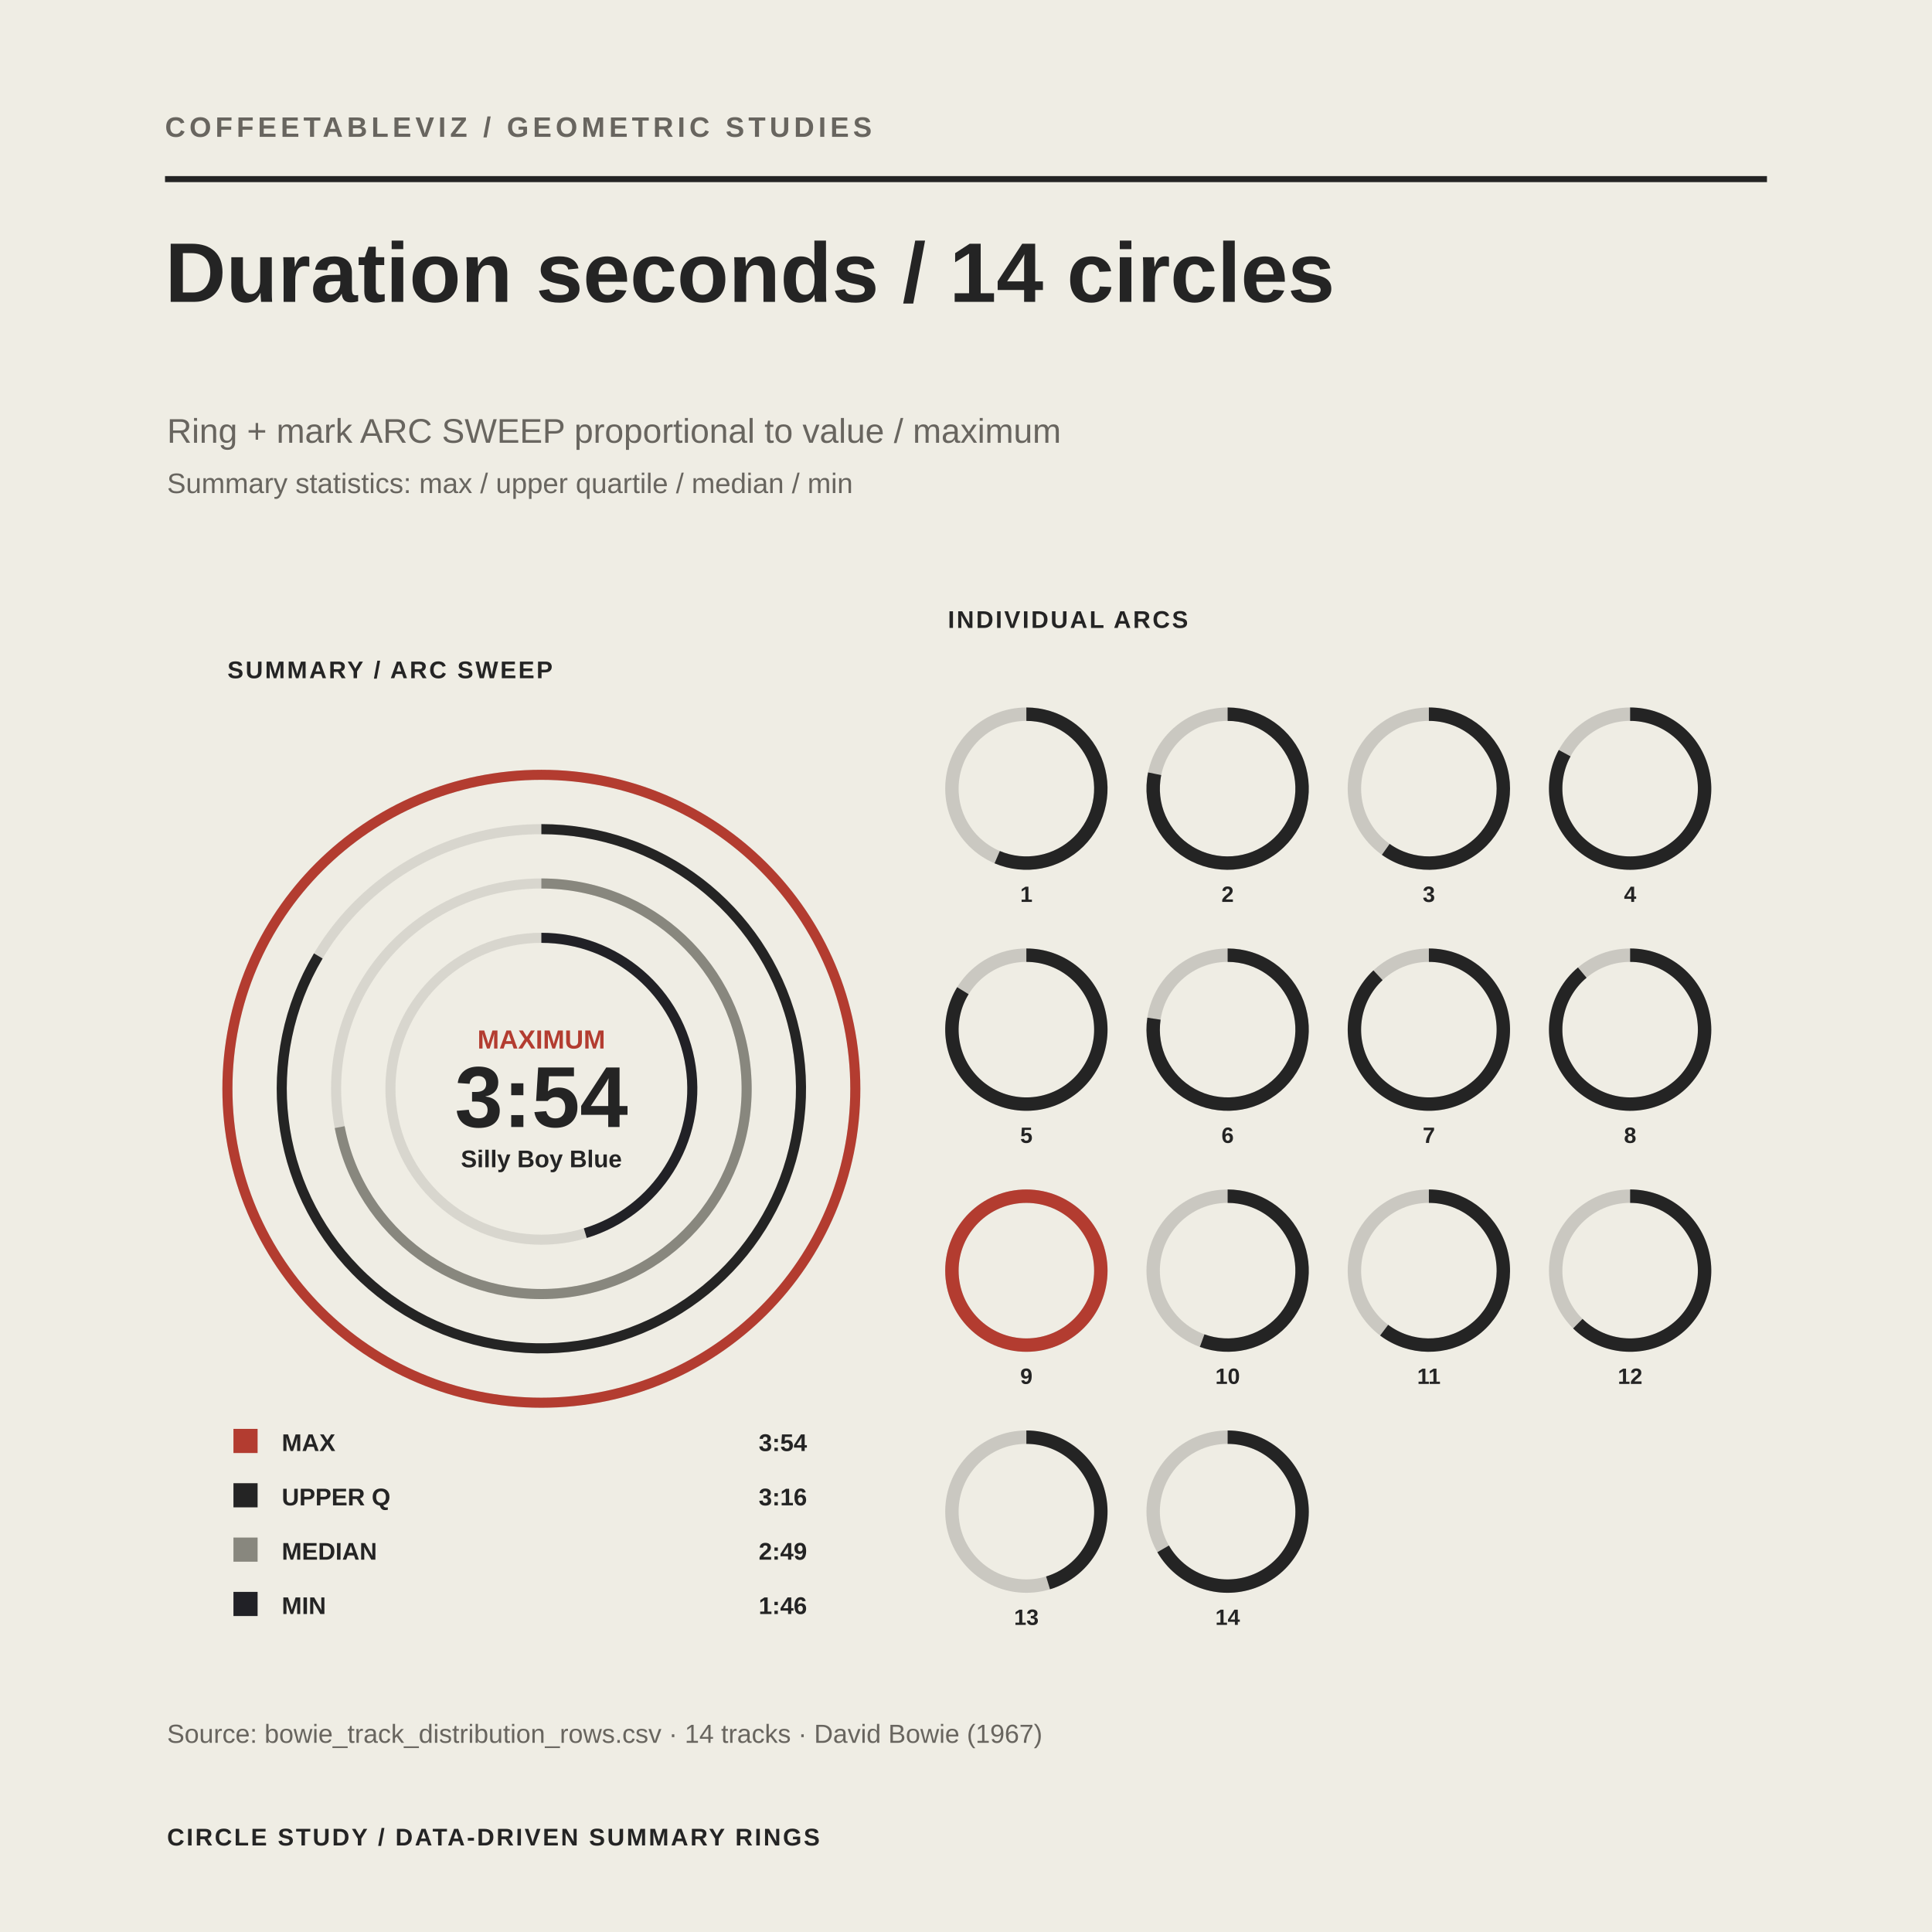
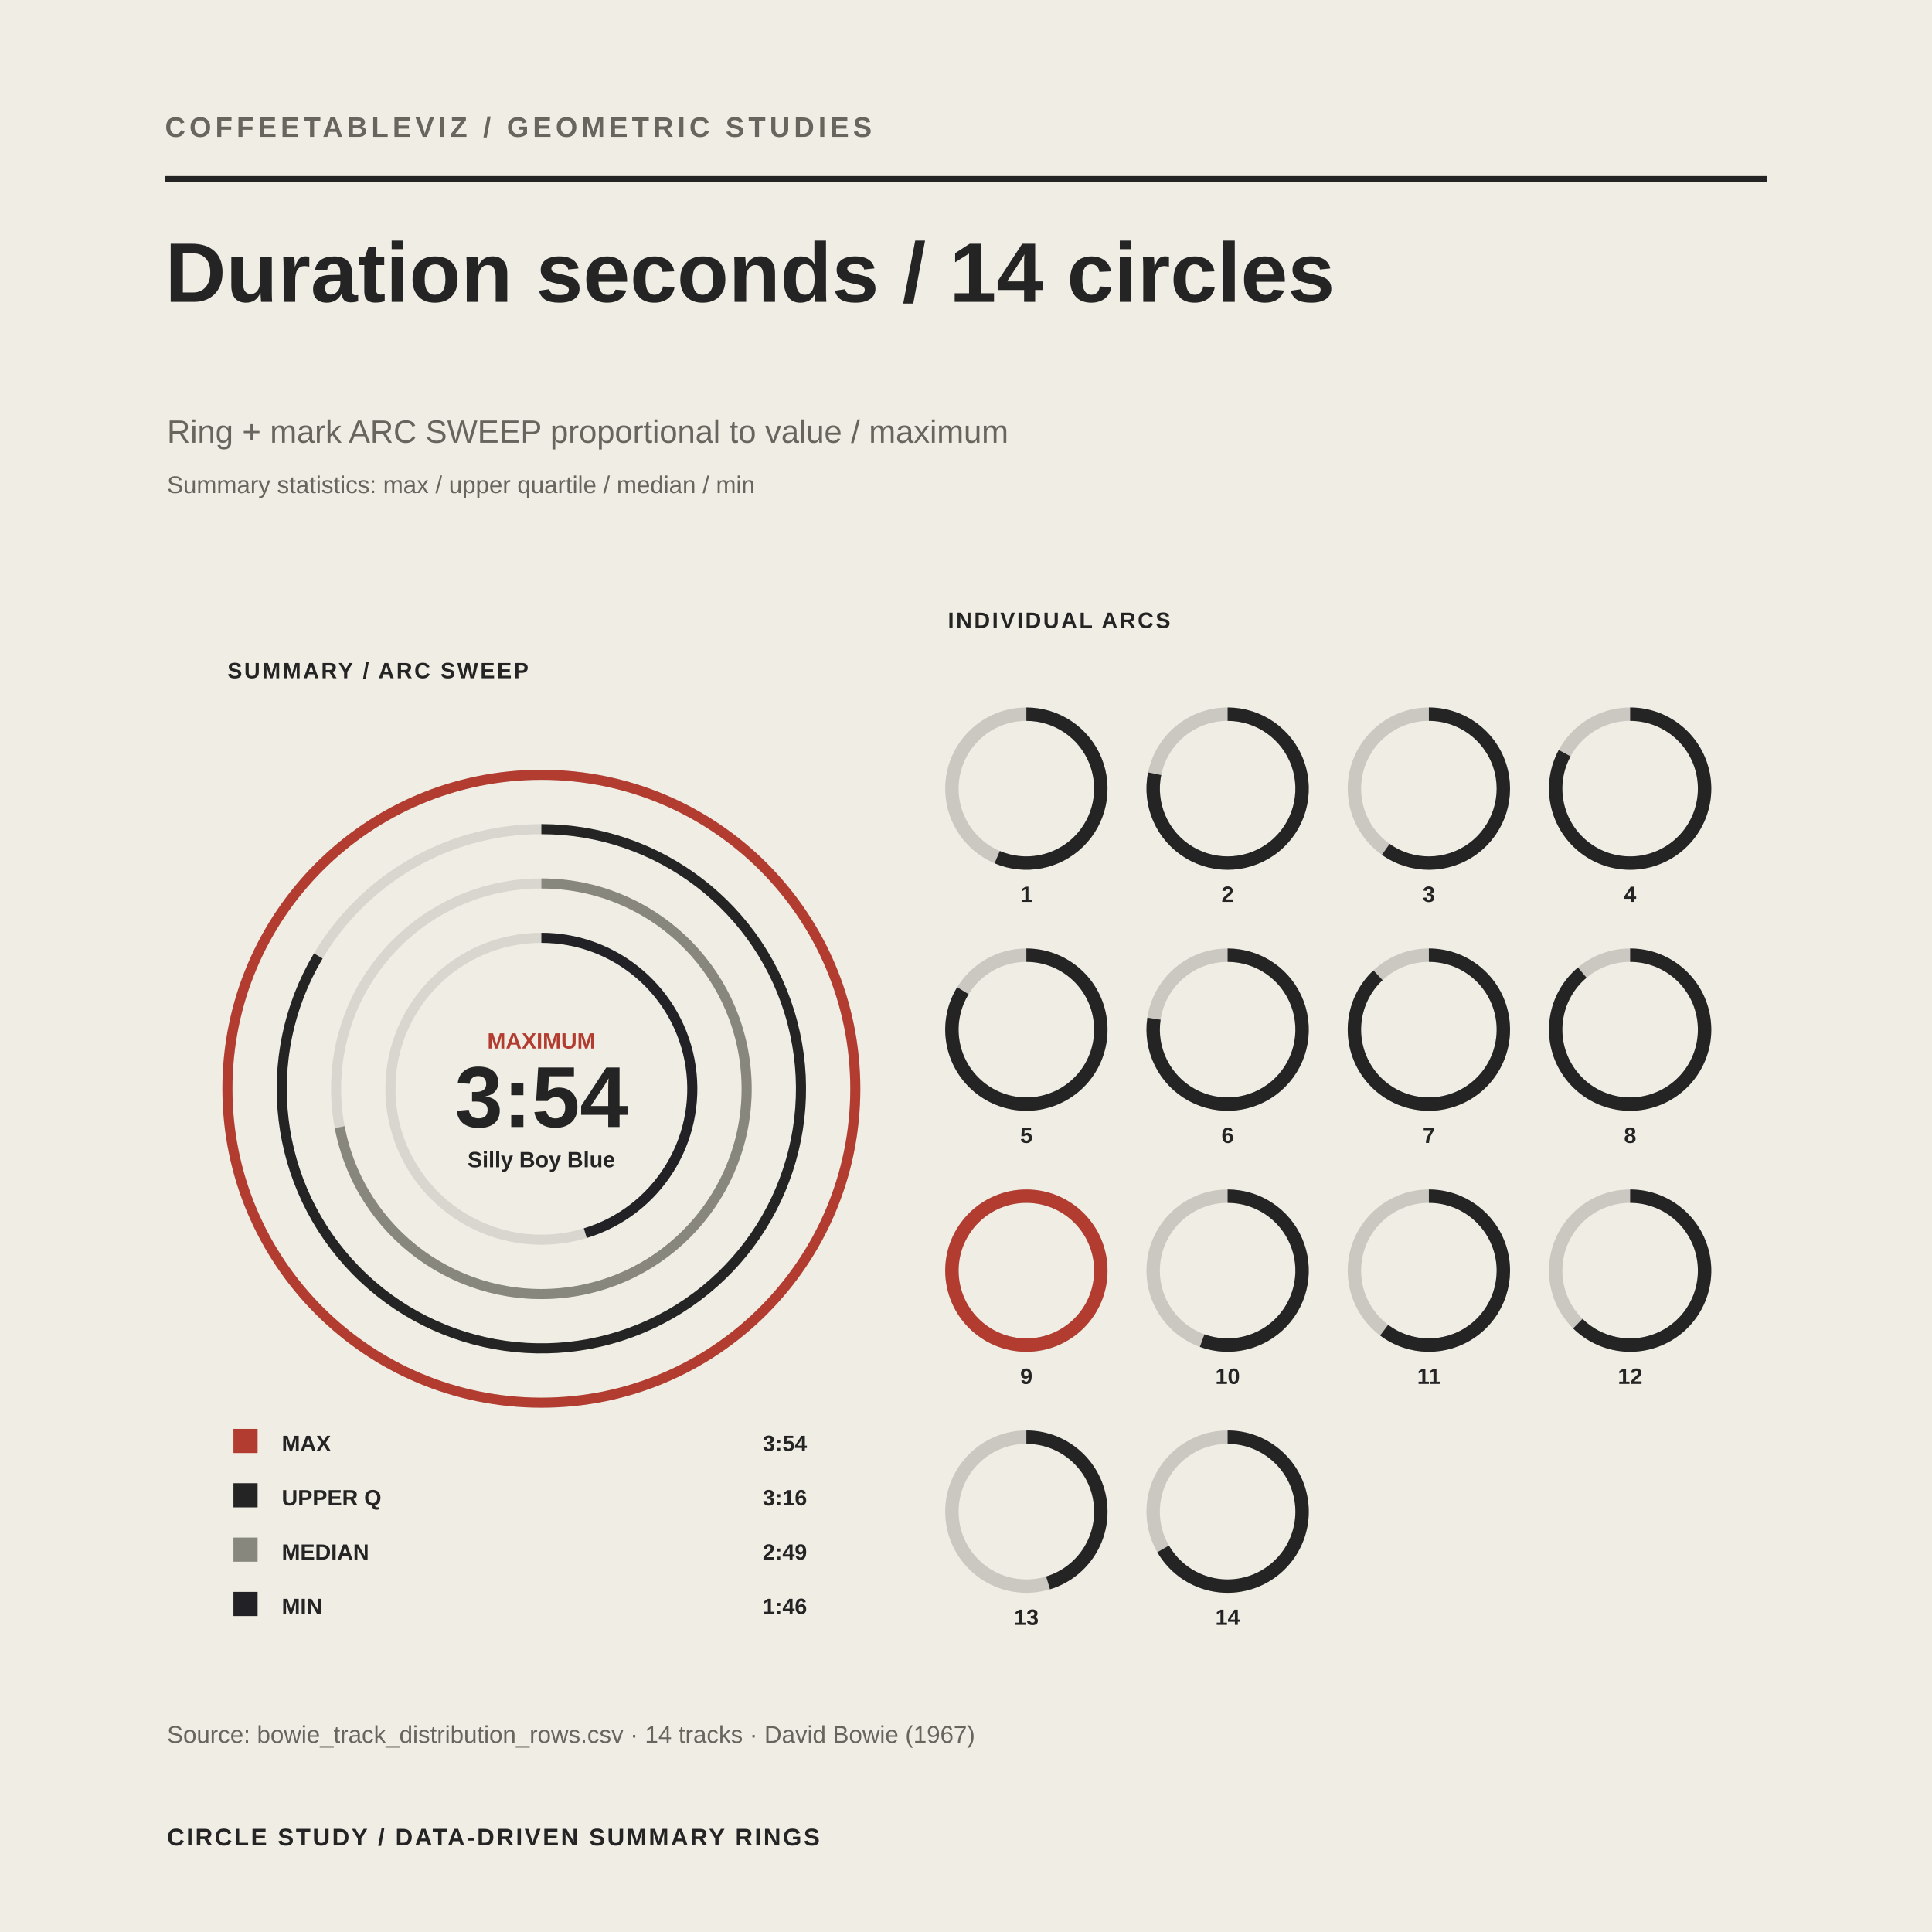
<svg xmlns="http://www.w3.org/2000/svg" width="960" height="960" viewBox="0 0 960 960" role="img" aria-label="Arc sweep Circle Study using 14 Bowie tracks, including source-driven summary rings">
  <rect width="960" height="960" fill="#efede4" />
  <text x="82" y="68" font-family="Arial, Helvetica, sans-serif" font-size="14" font-weight="bold" fill="#68655f" text-anchor="start" letter-spacing="2">COFFEETABLEVIZ / GEOMETRIC STUDIES</text>
  <line x1="82" y1="89" x2="878" y2="89" stroke="#242424" stroke-width="3" />
  <text x="82" y="150" font-family="Arial, Helvetica, sans-serif" font-size="42" font-weight="bold" fill="#242424" text-anchor="start">Duration seconds / 14 circles</text>
-   <text x="83" y="220" font-family="Arial, Helvetica, sans-serif" font-size="17" font-weight="normal" fill="#68655f" text-anchor="start">Ring + mark ARC SWEEP proportional to value / maximum</text>
-   <text x="83" y="245" font-family="Arial, Helvetica, sans-serif" font-size="14" font-weight="normal" fill="#68655f" text-anchor="start">Summary statistics: max / upper quartile / median / min</text>
-   <text x="113" y="337" font-family="Arial, Helvetica, sans-serif" font-size="12" font-weight="bold" fill="#242424" text-anchor="start" letter-spacing="1">SUMMARY / ARC SWEEP</text>
-   <text x="471" y="312" font-family="Arial, Helvetica, sans-serif" font-size="12" font-weight="bold" fill="#242424" text-anchor="start" letter-spacing="1">INDIVIDUAL ARCS</text>
+   <text x="83" y="220" font-family="Arial, Helvetica, sans-serif" font-size="16" font-weight="normal" fill="#68655f" text-anchor="start">Ring + mark ARC SWEEP proportional to value / maximum</text>
+   <text x="83" y="245" font-family="Arial, Helvetica, sans-serif" font-size="12" font-weight="normal" fill="#68655f" text-anchor="start">Summary statistics: max / upper quartile / median / min</text>
+   <text x="113" y="337" font-family="Arial, Helvetica, sans-serif" font-size="11" font-weight="bold" fill="#242424" text-anchor="start" letter-spacing="1">SUMMARY / ARC SWEEP</text>
+   <text x="471" y="312" font-family="Arial, Helvetica, sans-serif" font-size="11" font-weight="bold" fill="#242424" text-anchor="start" letter-spacing="1">INDIVIDUAL ARCS</text>
  <circle cx="269" cy="541" r="156" stroke="#242424" stroke-width="5" stroke-opacity=".11" fill="none" />
  <circle cx="269" cy="541" r="156" stroke="#b33c30" stroke-width="5" fill="none" />
  <circle cx="269" cy="541" r="129" stroke="#242424" stroke-width="5" stroke-opacity=".11" fill="none" />
  <path d="M269 412 A129 129 0 1 1 158.159 475.006" stroke="#242424" stroke-width="5" fill="none" />
  <circle cx="269" cy="541" r="102" stroke="#242424" stroke-width="5" stroke-opacity=".11" fill="none" />
  <path d="M269 439 A102 102 0 1 1 168.797 560.059" stroke="#88877e" stroke-width="5" fill="none" />
  <circle cx="269" cy="541" r="75" stroke="#242424" stroke-width="5" stroke-opacity=".11" fill="none" />
  <path d="M269 466 A75 75 0 0 1 290.832 612.752" stroke="#212126" stroke-width="5" fill="none" />
-   <text x="269" y="521" font-family="Arial, Helvetica, sans-serif" font-size="13" font-weight="bold" fill="#b33c30" text-anchor="middle">MAXIMUM</text>
+   <text x="269" y="521" font-family="Arial, Helvetica, sans-serif" font-size="11" font-weight="bold" fill="#b33c30" text-anchor="middle">MAXIMUM</text>
  <text x="269" y="560" font-family="Arial, Helvetica, sans-serif" font-size="43" font-weight="bold" fill="#242424" text-anchor="middle">3:54</text>
-   <text x="269" y="580" font-family="Arial, Helvetica, sans-serif" font-size="12" font-weight="bold" fill="#242424" text-anchor="middle">Silly Boy Blue</text>
+   <text x="269" y="580" font-family="Arial, Helvetica, sans-serif" font-size="11" font-weight="bold" fill="#242424" text-anchor="middle">Silly Boy Blue</text>
  <rect x="116" y="710" width="12" height="12" fill="#b33c30" />
-   <text x="140" y="721" font-family="Arial, Helvetica, sans-serif" font-size="12" font-weight="bold" fill="#242424" text-anchor="start">MAX</text>
-   <text x="401" y="721" font-family="Arial, Helvetica, sans-serif" font-size="12" font-weight="bold" fill="#242424" text-anchor="end">3:54</text>
+   <text x="140" y="721" font-family="Arial, Helvetica, sans-serif" font-size="11" font-weight="bold" fill="#242424" text-anchor="start">MAX</text>
+   <text x="401" y="721" font-family="Arial, Helvetica, sans-serif" font-size="11" font-weight="bold" fill="#242424" text-anchor="end">3:54</text>
  <rect x="116" y="737" width="12" height="12" fill="#242424" />
-   <text x="140" y="748" font-family="Arial, Helvetica, sans-serif" font-size="12" font-weight="bold" fill="#242424" text-anchor="start">UPPER Q</text>
-   <text x="401" y="748" font-family="Arial, Helvetica, sans-serif" font-size="12" font-weight="bold" fill="#242424" text-anchor="end">3:16</text>
+   <text x="140" y="748" font-family="Arial, Helvetica, sans-serif" font-size="11" font-weight="bold" fill="#242424" text-anchor="start">UPPER Q</text>
+   <text x="401" y="748" font-family="Arial, Helvetica, sans-serif" font-size="11" font-weight="bold" fill="#242424" text-anchor="end">3:16</text>
  <rect x="116" y="764" width="12" height="12" fill="#88877e" />
-   <text x="140" y="775" font-family="Arial, Helvetica, sans-serif" font-size="12" font-weight="bold" fill="#242424" text-anchor="start">MEDIAN</text>
-   <text x="401" y="775" font-family="Arial, Helvetica, sans-serif" font-size="12" font-weight="bold" fill="#242424" text-anchor="end">2:49</text>
+   <text x="140" y="775" font-family="Arial, Helvetica, sans-serif" font-size="11" font-weight="bold" fill="#242424" text-anchor="start">MEDIAN</text>
+   <text x="401" y="775" font-family="Arial, Helvetica, sans-serif" font-size="11" font-weight="bold" fill="#242424" text-anchor="end">2:49</text>
  <rect x="116" y="791" width="12" height="12" fill="#212126" />
-   <text x="140" y="802" font-family="Arial, Helvetica, sans-serif" font-size="12" font-weight="bold" fill="#242424" text-anchor="start">MIN</text>
-   <text x="401" y="802" font-family="Arial, Helvetica, sans-serif" font-size="12" font-weight="bold" fill="#242424" text-anchor="end">1:46</text>
+   <text x="140" y="802" font-family="Arial, Helvetica, sans-serif" font-size="11" font-weight="bold" fill="#242424" text-anchor="start">MIN</text>
+   <text x="401" y="802" font-family="Arial, Helvetica, sans-serif" font-size="11" font-weight="bold" fill="#242424" text-anchor="end">1:46</text>
  <circle cx="510" cy="391.875" r="37" stroke="#242424" stroke-opacity=".18" stroke-width="6.66" fill="none" />
  <path d="M510 354.875 A37 37 0 1 1 495.497 425.914" stroke="#242424" stroke-width="6.66" fill="none" />
  <text x="510" y="448.158" font-family="Arial, Helvetica, sans-serif" font-size="11" font-weight="bold" fill="#242424" text-anchor="middle">1</text>
  <circle cx="610" cy="391.875" r="37" stroke="#242424" stroke-opacity=".18" stroke-width="6.66" fill="none" />
  <path d="M610 354.875 A37 37 0 1 1 573.748 384.474" stroke="#242424" stroke-width="6.66" fill="none" />
  <text x="610" y="448.158" font-family="Arial, Helvetica, sans-serif" font-size="11" font-weight="bold" fill="#242424" text-anchor="middle">2</text>
  <circle cx="710" cy="391.875" r="37" stroke="#242424" stroke-opacity=".18" stroke-width="6.66" fill="none" />
  <path d="M710 354.875 A37 37 0 1 1 688.575 422.040" stroke="#242424" stroke-width="6.66" fill="none" />
  <text x="710" y="448.158" font-family="Arial, Helvetica, sans-serif" font-size="11" font-weight="bold" fill="#242424" text-anchor="middle">3</text>
  <circle cx="810" cy="391.875" r="37" stroke="#242424" stroke-opacity=".18" stroke-width="6.66" fill="none" />
  <path d="M810 354.875 A37 37 0 1 1 777.472 374.242" stroke="#242424" stroke-width="6.66" fill="none" />
  <text x="810" y="448.158" font-family="Arial, Helvetica, sans-serif" font-size="11" font-weight="bold" fill="#242424" text-anchor="middle">4</text>
  <circle cx="510" cy="511.625" r="37" stroke="#242424" stroke-opacity=".18" stroke-width="6.66" fill="none" />
  <path d="M510 474.625 A37 37 0 1 1 478.465 492.271" stroke="#242424" stroke-width="6.66" fill="none" />
  <text x="510" y="567.908" font-family="Arial, Helvetica, sans-serif" font-size="11" font-weight="bold" fill="#242424" text-anchor="middle">5</text>
  <circle cx="610" cy="511.625" r="37" stroke="#242424" stroke-opacity=".18" stroke-width="6.66" fill="none" />
  <path d="M610 474.625 A37 37 0 1 1 573.403 506.181" stroke="#242424" stroke-width="6.66" fill="none" />
  <text x="610" y="567.908" font-family="Arial, Helvetica, sans-serif" font-size="11" font-weight="bold" fill="#242424" text-anchor="middle">6</text>
  <circle cx="710" cy="511.625" r="37" stroke="#242424" stroke-opacity=".18" stroke-width="6.66" fill="none" />
  <path d="M710 474.625 A37 37 0 1 1 684.730 484.599" stroke="#242424" stroke-width="6.66" fill="none" />
  <text x="710" y="567.908" font-family="Arial, Helvetica, sans-serif" font-size="11" font-weight="bold" fill="#242424" text-anchor="middle">7</text>
  <circle cx="810" cy="511.625" r="37" stroke="#242424" stroke-opacity=".18" stroke-width="6.66" fill="none" />
  <path d="M810 474.625 A37 37 0 1 1 786.217 483.281" stroke="#242424" stroke-width="6.66" fill="none" />
  <text x="810" y="567.908" font-family="Arial, Helvetica, sans-serif" font-size="11" font-weight="bold" fill="#242424" text-anchor="middle">8</text>
  <circle cx="510" cy="631.375" r="37" stroke="#242424" stroke-opacity=".18" stroke-width="6.66" fill="none" />
  <circle cx="510" cy="631.375" r="37" stroke="#b33c30" stroke-width="6.66" fill="none" />
  <text x="510" y="687.658" font-family="Arial, Helvetica, sans-serif" font-size="11" font-weight="bold" fill="#242424" text-anchor="middle">9</text>
  <circle cx="610" cy="631.375" r="37" stroke="#242424" stroke-opacity=".18" stroke-width="6.66" fill="none" />
  <path d="M610 594.375 A37 37 0 1 1 597.345 666.144" stroke="#242424" stroke-width="6.66" fill="none" />
  <text x="610" y="687.658" font-family="Arial, Helvetica, sans-serif" font-size="11" font-weight="bold" fill="#242424" text-anchor="middle">10</text>
  <circle cx="710" cy="631.375" r="37" stroke="#242424" stroke-opacity=".18" stroke-width="6.66" fill="none" />
  <path d="M710 594.375 A37 37 0 1 1 687.773 660.954" stroke="#242424" stroke-width="6.66" fill="none" />
  <text x="710" y="687.658" font-family="Arial, Helvetica, sans-serif" font-size="11" font-weight="bold" fill="#242424" text-anchor="middle">11</text>
  <circle cx="810" cy="631.375" r="37" stroke="#242424" stroke-opacity=".18" stroke-width="6.66" fill="none" />
  <path d="M810 594.375 A37 37 0 1 1 784.013 657.713" stroke="#242424" stroke-width="6.66" fill="none" />
  <text x="810" y="687.658" font-family="Arial, Helvetica, sans-serif" font-size="11" font-weight="bold" fill="#242424" text-anchor="middle">12</text>
  <circle cx="510" cy="751.125" r="37" stroke="#242424" stroke-opacity=".18" stroke-width="6.66" fill="none" />
  <path d="M510 714.125 A37 37 0 0 1 520.770 786.523" stroke="#242424" stroke-width="6.66" fill="none" />
  <text x="510" y="807.408" font-family="Arial, Helvetica, sans-serif" font-size="11" font-weight="bold" fill="#242424" text-anchor="middle">13</text>
  <circle cx="610" cy="751.125" r="37" stroke="#242424" stroke-opacity=".18" stroke-width="6.66" fill="none" />
  <path d="M610 714.125 A37 37 0 1 1 577.957 769.625" stroke="#242424" stroke-width="6.66" fill="none" />
  <text x="610" y="807.408" font-family="Arial, Helvetica, sans-serif" font-size="11" font-weight="bold" fill="#242424" text-anchor="middle">14</text>
-   <text x="83" y="866" font-family="Arial, Helvetica, sans-serif" font-size="13" font-weight="normal" fill="#68655f" text-anchor="start">Source: bowie_track_distribution_rows.csv · 14 tracks · David Bowie (1967)</text>
+   <text x="83" y="866" font-family="Arial, Helvetica, sans-serif" font-size="12" font-weight="normal" fill="#68655f" text-anchor="start">Source: bowie_track_distribution_rows.csv · 14 tracks · David Bowie (1967)</text>
  <text x="83" y="917" font-family="Arial, Helvetica, sans-serif" font-size="12" font-weight="bold" fill="#242424" text-anchor="start" letter-spacing="1">CIRCLE STUDY / DATA-DRIVEN SUMMARY RINGS</text>
</svg>
